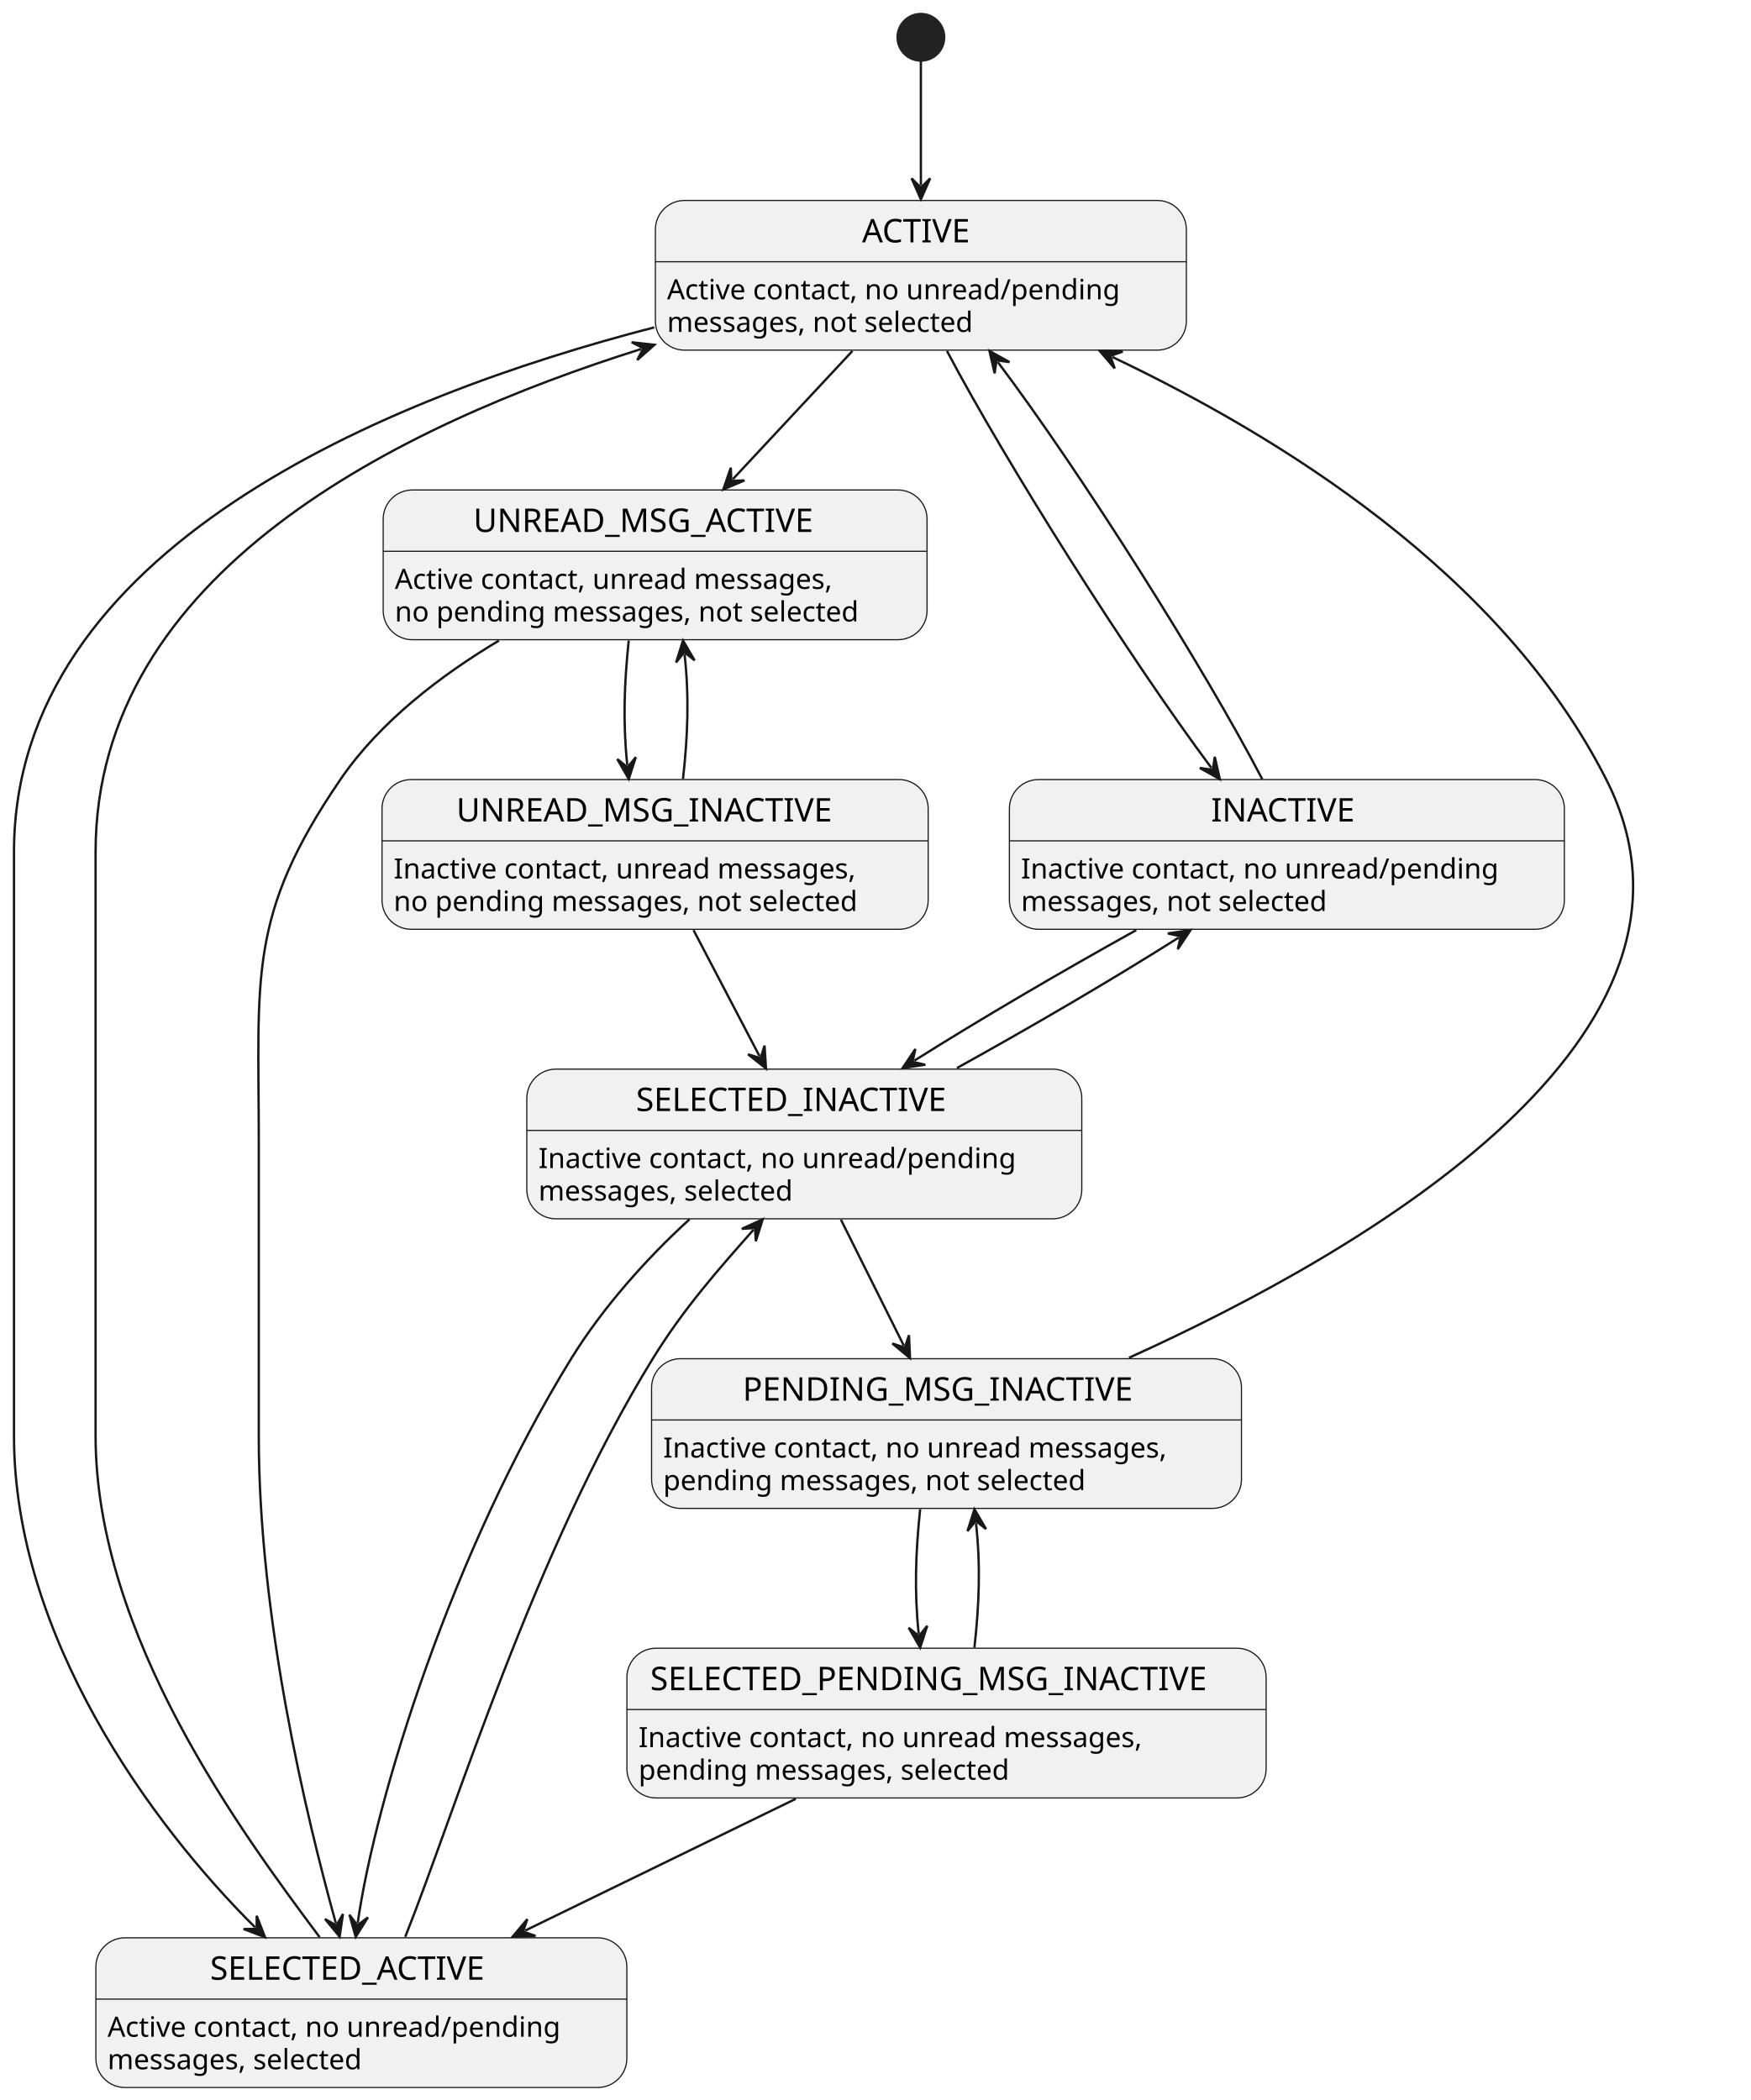
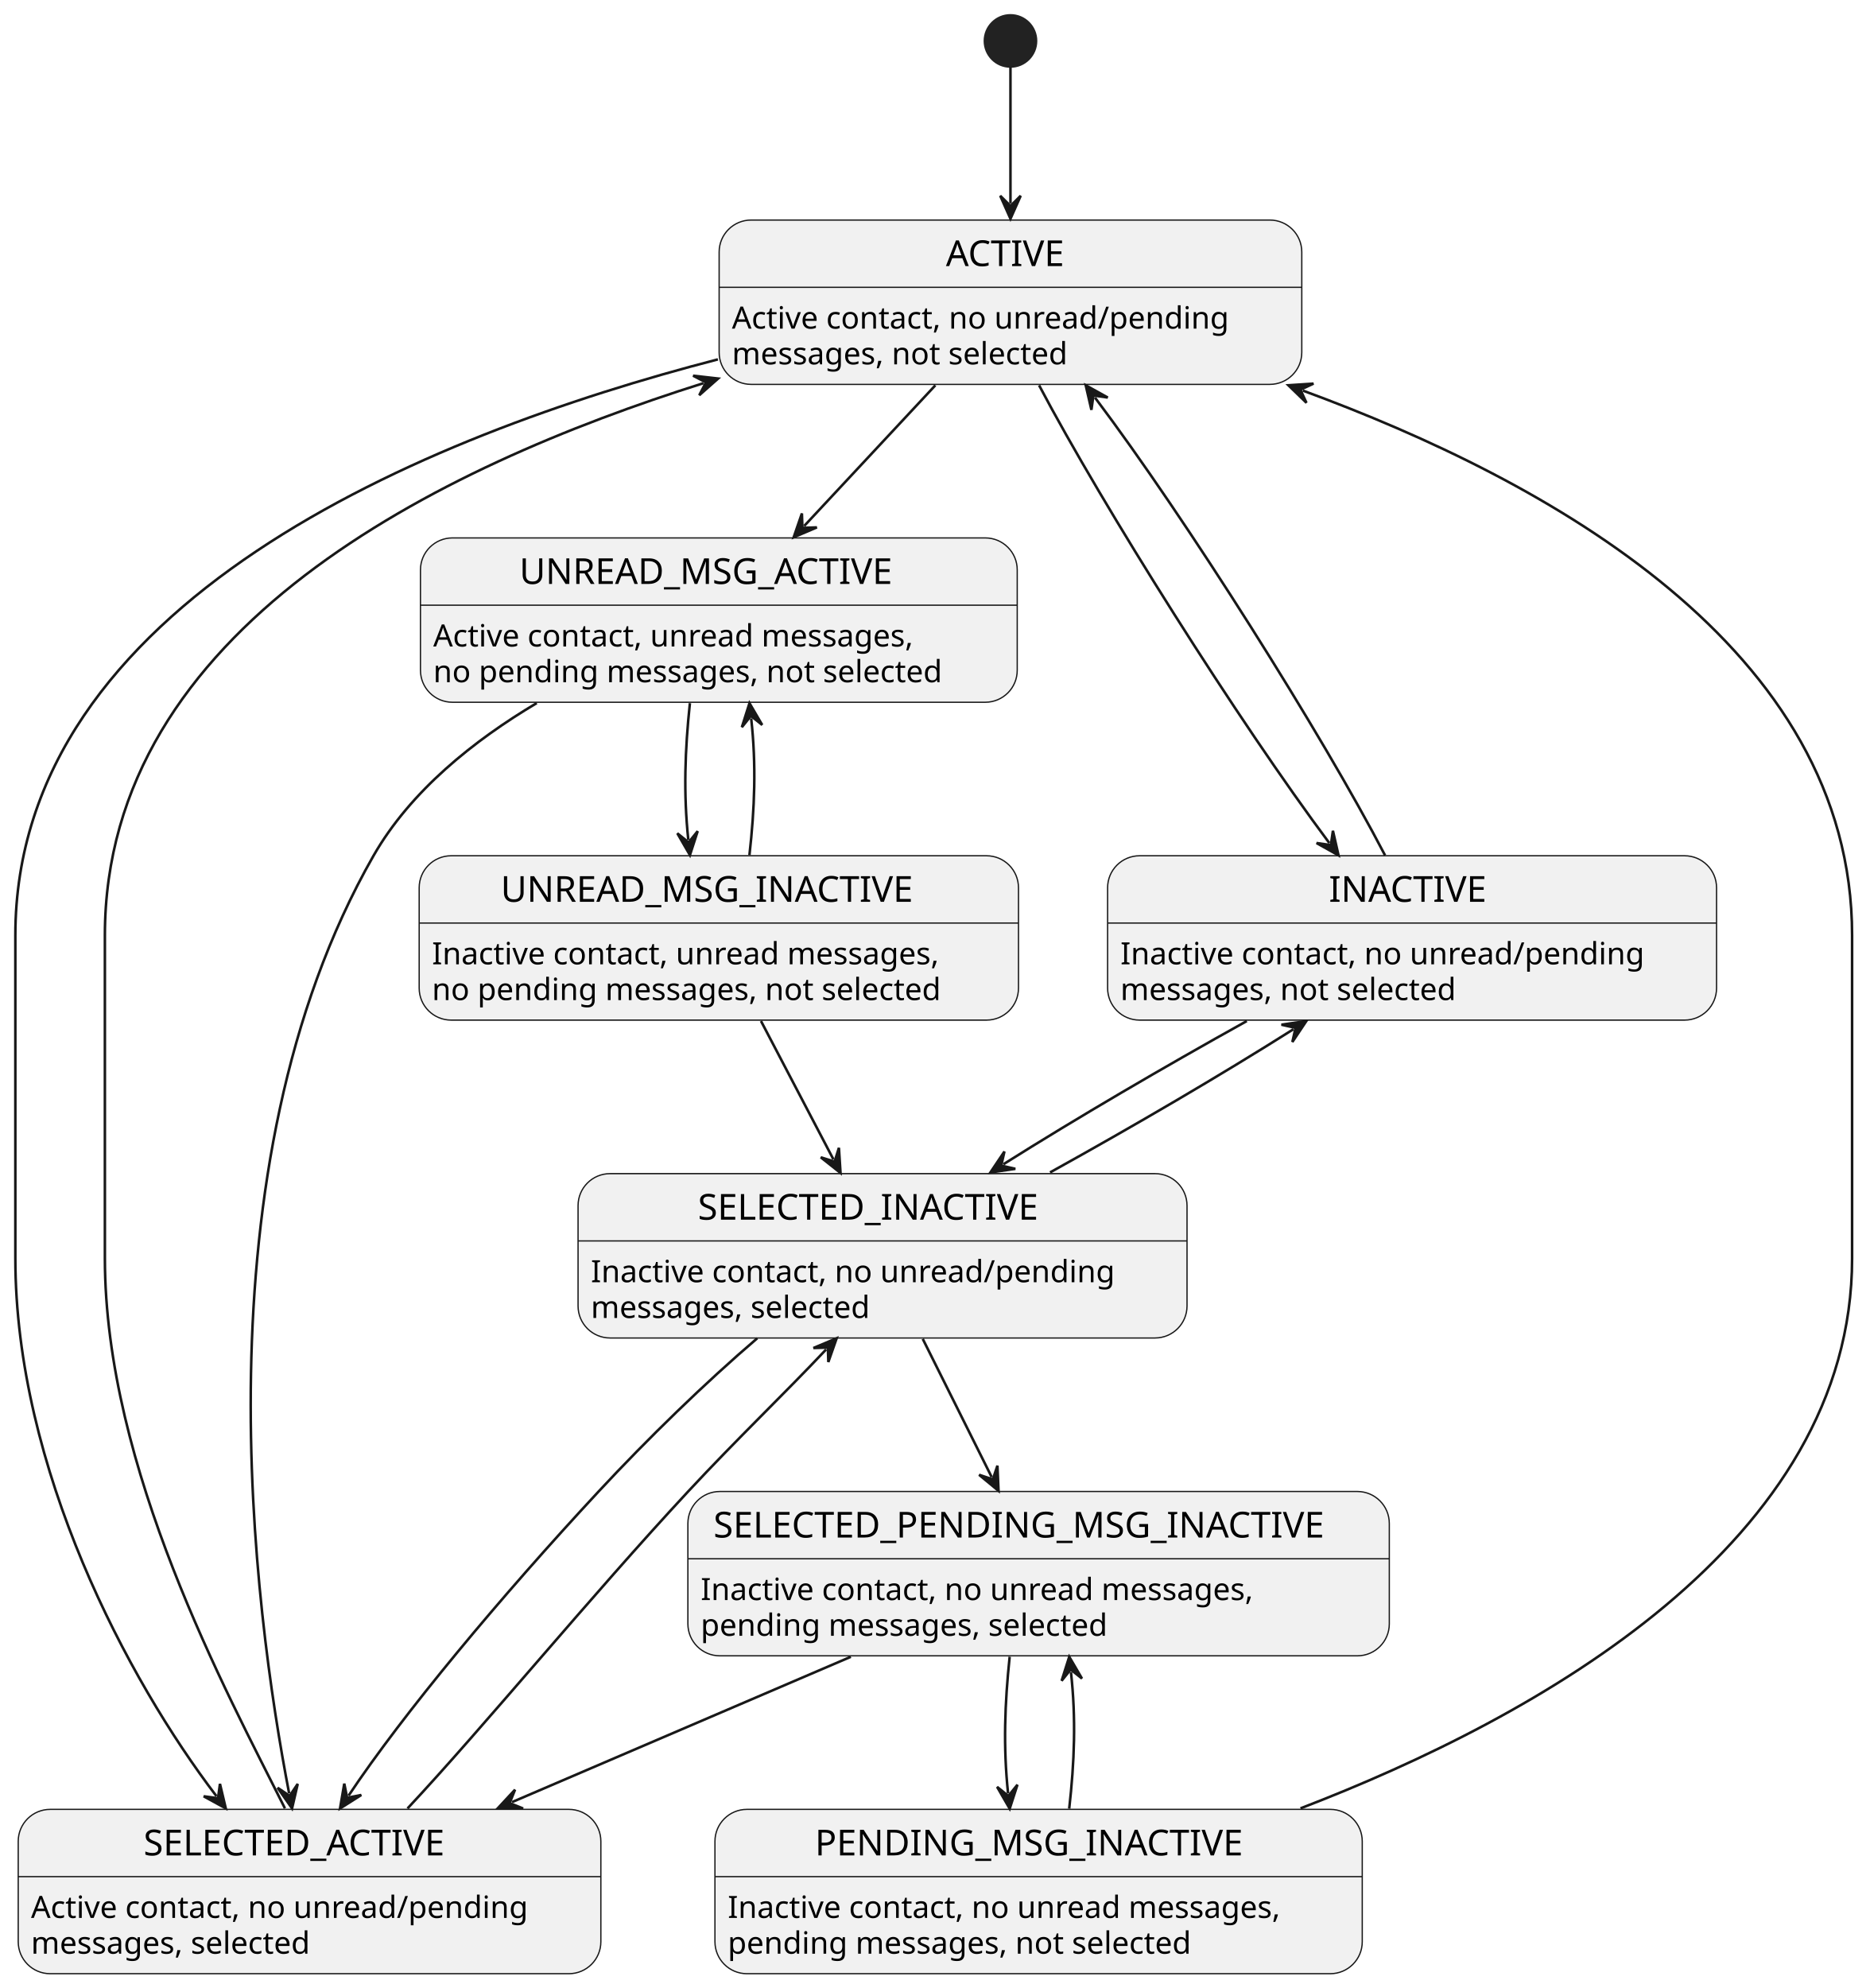
- <svg xmlns="http://www.w3.org/2000/svg" contentStyleType="text/css" height="901px" preserveAspectRatio="none" style="width:751px;height:901px;background:#FFFFFF;" version="1.1" viewBox="0 0 751 901" width="751px" zoomAndPan="magnify">
+ <svg xmlns="http://www.w3.org/2000/svg" contentStyleType="text/css" height="777px" preserveAspectRatio="none" style="width:731px;height:777px;background:#FFFFFF;" version="1.1" viewBox="0 0 731 777" width="731px" zoomAndPan="magnify">
  <defs />
  <g>
    <g id="ACTIVE">
      <rect fill="#F1F1F1" height="64.234" rx="12.5" ry="12.5" style="stroke:#181818;stroke-width:0.5;" width="227.762" x="281.12" y="86" />
      <line style="stroke:#181818;stroke-width:0.5;" x1="281.12" x2="508.882" y1="112.297" y2="112.297" />
      <text fill="#000000" font-family="sans-serif" font-size="14" lengthAdjust="spacing" textLength="50.456" x="369.773" y="103.995">ACTIVE</text>
      <text fill="#000000" font-family="sans-serif" font-size="12" lengthAdjust="spacing" textLength="207.762" x="286.12" y="128.435">Active contact, no unread/pending</text>
      <text fill="#000000" font-family="sans-serif" font-size="12" lengthAdjust="spacing" textLength="141.932" x="286.12" y="142.404">messages, not selected</text>
    </g>
    <g id="INACTIVE">
      <rect fill="#F1F1F1" height="64.234" rx="12.5" ry="12.5" style="stroke:#181818;stroke-width:0.5;" width="238.051" x="432.97" y="334.47" />
      <line style="stroke:#181818;stroke-width:0.5;" x1="432.97" x2="671.021" y1="360.767" y2="360.767" />
      <text fill="#000000" font-family="sans-serif" font-size="14" lengthAdjust="spacing" textLength="65.058" x="519.467" y="352.465">INACTIVE</text>
      <text fill="#000000" font-family="sans-serif" font-size="12" lengthAdjust="spacing" textLength="218.051" x="437.97" y="376.906">Inactive contact, no unread/pending</text>
      <text fill="#000000" font-family="sans-serif" font-size="12" lengthAdjust="spacing" textLength="141.932" x="437.97" y="390.874">messages, not selected</text>
    </g>
    <g id="SELECTED_ACTIVE">
-       <rect fill="#F1F1F1" height="64.234" rx="12.5" ry="12.5" style="stroke:#181818;stroke-width:0.5;" width="227.762" x="41.12" y="831.41" />
-       <line style="stroke:#181818;stroke-width:0.5;" x1="41.12" x2="268.882" y1="857.707" y2="857.707" />
-       <text fill="#000000" font-family="sans-serif" font-size="14" lengthAdjust="spacing" textLength="129.787" x="90.107" y="849.405">SELECTED_ACTIVE</text>
-       <text fill="#000000" font-family="sans-serif" font-size="12" lengthAdjust="spacing" textLength="207.762" x="46.12" y="873.846">Active contact, no unread/pending</text>
-       <text fill="#000000" font-family="sans-serif" font-size="12" lengthAdjust="spacing" textLength="118.465" x="46.12" y="887.814">messages, selected</text>
+       <rect fill="#F1F1F1" height="64.234" rx="12.5" ry="12.5" style="stroke:#181818;stroke-width:0.5;" width="227.762" x="7.12" y="707.18" />
+       <line style="stroke:#181818;stroke-width:0.5;" x1="7.12" x2="234.882" y1="733.477" y2="733.477" />
+       <text fill="#000000" font-family="sans-serif" font-size="14" lengthAdjust="spacing" textLength="129.787" x="56.107" y="725.175">SELECTED_ACTIVE</text>
+       <text fill="#000000" font-family="sans-serif" font-size="12" lengthAdjust="spacing" textLength="207.762" x="12.12" y="749.615">Active contact, no unread/pending</text>
+       <text fill="#000000" font-family="sans-serif" font-size="12" lengthAdjust="spacing" textLength="118.465" x="12.12" y="763.584">messages, selected</text>
    </g>
    <g id="SELECTED_INACTIVE">
-       <rect fill="#F1F1F1" height="64.234" rx="12.5" ry="12.5" style="stroke:#181818;stroke-width:0.5;" width="238.051" x="225.97" y="458.7" />
-       <line style="stroke:#181818;stroke-width:0.5;" x1="225.97" x2="464.021" y1="484.997" y2="484.997" />
-       <text fill="#000000" font-family="sans-serif" font-size="14" lengthAdjust="spacing" textLength="144.389" x="272.801" y="476.695">SELECTED_INACTIVE</text>
-       <text fill="#000000" font-family="sans-serif" font-size="12" lengthAdjust="spacing" textLength="218.051" x="230.97" y="501.135">Inactive contact, no unread/pending</text>
-       <text fill="#000000" font-family="sans-serif" font-size="12" lengthAdjust="spacing" textLength="118.465" x="230.97" y="515.104">messages, selected</text>
+       <rect fill="#F1F1F1" height="64.234" rx="12.5" ry="12.5" style="stroke:#181818;stroke-width:0.5;" width="238.051" x="225.97" y="458.71" />
+       <line style="stroke:#181818;stroke-width:0.5;" x1="225.97" x2="464.021" y1="485.007" y2="485.007" />
+       <text fill="#000000" font-family="sans-serif" font-size="14" lengthAdjust="spacing" textLength="144.389" x="272.801" y="476.705">SELECTED_INACTIVE</text>
+       <text fill="#000000" font-family="sans-serif" font-size="12" lengthAdjust="spacing" textLength="218.051" x="230.97" y="501.146">Inactive contact, no unread/pending</text>
+       <text fill="#000000" font-family="sans-serif" font-size="12" lengthAdjust="spacing" textLength="118.465" x="230.97" y="515.114">messages, selected</text>
    </g>
    <g id="UNREAD_MSG_ACTIVE">
-       <rect fill="#F1F1F1" height="64.234" rx="12.5" ry="12.5" style="stroke:#181818;stroke-width:0.5;" width="233.287" x="164.36" y="210.23" />
-       <line style="stroke:#181818;stroke-width:0.5;" x1="164.36" x2="397.647" y1="236.527" y2="236.527" />
-       <text fill="#000000" font-family="sans-serif" font-size="14" lengthAdjust="spacing" textLength="155.921" x="203.043" y="228.225">UNREAD_MSG_ACTIVE</text>
-       <text fill="#000000" font-family="sans-serif" font-size="12" lengthAdjust="spacing" textLength="203.988" x="169.36" y="252.666">Active contact, unread messages,</text>
-       <text fill="#000000" font-family="sans-serif" font-size="12" lengthAdjust="spacing" textLength="213.287" x="169.36" y="266.634">no pending messages, not selected</text>
+       <rect fill="#F1F1F1" height="64.234" rx="12.5" ry="12.5" style="stroke:#181818;stroke-width:0.5;" width="233.287" x="164.36" y="210.24" />
+       <line style="stroke:#181818;stroke-width:0.5;" x1="164.36" x2="397.647" y1="236.537" y2="236.537" />
+       <text fill="#000000" font-family="sans-serif" font-size="14" lengthAdjust="spacing" textLength="155.921" x="203.043" y="228.235">UNREAD_MSG_ACTIVE</text>
+       <text fill="#000000" font-family="sans-serif" font-size="12" lengthAdjust="spacing" textLength="203.988" x="169.36" y="252.675">Active contact, unread messages,</text>
+       <text fill="#000000" font-family="sans-serif" font-size="12" lengthAdjust="spacing" textLength="213.287" x="169.36" y="266.644">no pending messages, not selected</text>
    </g>
    <g id="UNREAD_MSG_INACTIVE">
      <rect fill="#F1F1F1" height="64.234" rx="12.5" ry="12.5" style="stroke:#181818;stroke-width:0.5;" width="234.277" x="163.86" y="334.47" />
      <line style="stroke:#181818;stroke-width:0.5;" x1="163.86" x2="398.137" y1="360.767" y2="360.767" />
      <text fill="#000000" font-family="sans-serif" font-size="14" lengthAdjust="spacing" textLength="170.523" x="195.737" y="352.465">UNREAD_MSG_INACTIVE</text>
      <text fill="#000000" font-family="sans-serif" font-size="12" lengthAdjust="spacing" textLength="214.277" x="168.86" y="376.906">Inactive contact, unread messages,</text>
      <text fill="#000000" font-family="sans-serif" font-size="12" lengthAdjust="spacing" textLength="213.287" x="168.86" y="390.874">no pending messages, not selected</text>
    </g>
    <g id="PENDING_MSG_INACTIVE">
-       <rect fill="#F1F1F1" height="64.234" rx="12.5" ry="12.5" style="stroke:#181818;stroke-width:0.5;" width="253.039" x="279.48" y="582.94" />
-       <line style="stroke:#181818;stroke-width:0.5;" x1="279.48" x2="532.519" y1="609.237" y2="609.237" />
-       <text fill="#000000" font-family="sans-serif" font-size="14" lengthAdjust="spacing" textLength="174.863" x="318.568" y="600.935">PENDING_MSG_INACTIVE</text>
-       <text fill="#000000" font-family="sans-serif" font-size="12" lengthAdjust="spacing" textLength="233.039" x="284.48" y="625.375">Inactive contact, no unread messages,</text>
-       <text fill="#000000" font-family="sans-serif" font-size="12" lengthAdjust="spacing" textLength="194.525" x="284.48" y="639.344">pending messages, not selected</text>
+       <rect fill="#F1F1F1" height="64.234" rx="12.5" ry="12.5" style="stroke:#181818;stroke-width:0.5;" width="253.039" x="279.48" y="707.18" />
+       <line style="stroke:#181818;stroke-width:0.5;" x1="279.48" x2="532.519" y1="733.477" y2="733.477" />
+       <text fill="#000000" font-family="sans-serif" font-size="14" lengthAdjust="spacing" textLength="174.863" x="318.568" y="725.175">PENDING_MSG_INACTIVE</text>
+       <text fill="#000000" font-family="sans-serif" font-size="12" lengthAdjust="spacing" textLength="233.039" x="284.48" y="749.615">Inactive contact, no unread messages,</text>
+       <text fill="#000000" font-family="sans-serif" font-size="12" lengthAdjust="spacing" textLength="194.525" x="284.48" y="763.584">pending messages, not selected</text>
    </g>
    <g id="SELECTED_PENDING_MSG_INACTIVE">
-       <rect fill="#F1F1F1" height="64.234" rx="12.5" ry="12.5" style="stroke:#181818;stroke-width:0.5;" width="274.194" x="268.9" y="707.17" />
-       <line style="stroke:#181818;stroke-width:0.5;" x1="268.9" x2="543.094" y1="733.467" y2="733.467" />
-       <text fill="#000000" font-family="sans-serif" font-size="14" lengthAdjust="spacing" textLength="254.194" x="278.9" y="725.165">SELECTED_PENDING_MSG_INACTIVE</text>
-       <text fill="#000000" font-family="sans-serif" font-size="12" lengthAdjust="spacing" textLength="233.039" x="273.9" y="749.606">Inactive contact, no unread messages,</text>
-       <text fill="#000000" font-family="sans-serif" font-size="12" lengthAdjust="spacing" textLength="171.059" x="273.9" y="763.574">pending messages, selected</text>
+       <rect fill="#F1F1F1" height="64.234" rx="12.5" ry="12.5" style="stroke:#181818;stroke-width:0.5;" width="274.194" x="268.9" y="582.94" />
+       <line style="stroke:#181818;stroke-width:0.5;" x1="268.9" x2="543.094" y1="609.237" y2="609.237" />
+       <text fill="#000000" font-family="sans-serif" font-size="14" lengthAdjust="spacing" textLength="254.194" x="278.9" y="600.935">SELECTED_PENDING_MSG_INACTIVE</text>
+       <text fill="#000000" font-family="sans-serif" font-size="12" lengthAdjust="spacing" textLength="233.039" x="273.9" y="625.375">Inactive contact, no unread messages,</text>
+       <text fill="#000000" font-family="sans-serif" font-size="12" lengthAdjust="spacing" textLength="171.059" x="273.9" y="639.344">pending messages, selected</text>
    </g>
    <ellipse cx="395" cy="16" fill="#222222" rx="10" ry="10" style="stroke:#222222;stroke-width:1.0;" />
    <g id="link_*start*_ACTIVE">
-       <path d="M395,26.24 C395,39.6 395,58.96 395,79.51 " fill="none" id="*start*-to-ACTIVE" style="stroke:#181818;stroke-width:1.0;" />
+       <path d="M395,26.24 C395,39.6 395,58.97 395,79.51 " fill="none" id="*start*-to-ACTIVE" style="stroke:#181818;stroke-width:1.0;" />
      <polygon fill="#181818" points="395,85.51,399,76.51,395,80.51,391,76.51,395,85.51" style="stroke:#181818;stroke-width:1.0;" />
    </g>
    <g id="link_ACTIVE_INACTIVE">
-       <path d="M406.19,150.58 C431.16,197.95 484.328,282.244 519.648,329.504 " fill="none" id="ACTIVE-to-INACTIVE" style="stroke:#181818;stroke-width:1.0;" />
+       <path d="M406.19,150.59 C431.16,197.95 484.328,282.244 519.648,329.504 " fill="none" id="ACTIVE-to-INACTIVE" style="stroke:#181818;stroke-width:1.0;" />
      <polygon fill="#181818" points="523.24,334.31,521.056,324.706,520.247,330.305,514.648,329.495,523.24,334.31" style="stroke:#181818;stroke-width:1.0;" />
    </g>
    <g id="link_INACTIVE_ACTIVE">
-       <path d="M541.43,334.31 C516.85,287.05 463.71,202.743 428.03,155.373 " fill="none" id="INACTIVE-to-ACTIVE" style="stroke:#181818;stroke-width:1.0;" />
-       <polygon fill="#181818" points="424.42,150.58,426.64,160.175,427.428,154.574,433.03,155.362,424.42,150.58" style="stroke:#181818;stroke-width:1.0;" />
+       <path d="M541.43,334.31 C516.85,287.05 463.71,202.742 428.03,155.382 " fill="none" id="INACTIVE-to-ACTIVE" style="stroke:#181818;stroke-width:1.0;" />
+       <polygon fill="#181818" points="424.42,150.59,426.641,160.185,427.429,154.583,433.03,155.371,424.42,150.59" style="stroke:#181818;stroke-width:1.0;" />
    </g>
    <g id="link_ACTIVE_SELECTED_ACTIVE">
-       <path d="M280.64,140.46 C165.73,170.15 6,235.63 6,365.59 C6,365.59 6,365.59 6,616.05 C6,701.97 64.842,782.673 109.412,826.913 " fill="none" id="ACTIVE-to-SELECTED_ACTIVE" style="stroke:#181818;stroke-width:1.0;" />
-       <polygon fill="#181818" points="113.67,831.14,110.1,821.961,110.121,827.618,104.465,827.639,113.67,831.14" style="stroke:#181818;stroke-width:1.0;" />
+       <path d="M280.64,140.46 C165.73,170.16 6,235.63 6,365.59 C6,365.59 6,365.59 6,491.82 C6,574.02 50.011,656.649 84.621,702.029 " fill="none" id="ACTIVE-to-SELECTED_ACTIVE" style="stroke:#181818;stroke-width:1.0;" />
+       <polygon fill="#181818" points="88.26,706.8,85.983,697.218,85.228,702.824,79.622,702.069,88.26,706.8" style="stroke:#181818;stroke-width:1.0;" />
    </g>
    <g id="link_SELECTED_ACTIVE_ACTIVE">
-       <path d="M137.1,831.14 C104.1,786.9 41,701.97 41,616.05 C41,365.59 41,365.59 41,365.59 C41,245.6 171.427,182.383 275.007,149.743 " fill="none" id="SELECTED_ACTIVE-to-ACTIVE" style="stroke:#181818;stroke-width:1.0;" />
-       <polygon fill="#181818" points="280.73,147.94,270.944,146.83,275.961,149.443,273.348,154.46,280.73,147.94" style="stroke:#181818;stroke-width:1.0;" />
+       <path d="M111.39,706.8 C88.65,661.42 41,574.02 41,491.82 C41,365.59 41,365.59 41,365.59 C41,245.6 171.427,182.393 275.007,149.753 " fill="none" id="SELECTED_ACTIVE-to-ACTIVE" style="stroke:#181818;stroke-width:1.0;" />
+       <polygon fill="#181818" points="280.73,147.95,270.944,146.84,275.961,149.453,273.348,154.47,280.73,147.95" style="stroke:#181818;stroke-width:1.0;" />
    </g>
    <g id="link_ACTIVE_UNREAD_MSG_ACTIVE">
-       <path d="M365.64,150.59 C348.62,168.85 331.352,187.362 314.352,205.592 " fill="none" id="ACTIVE-to-UNREAD_MSG_ACTIVE" style="stroke:#181818;stroke-width:1.0;" />
+       <path d="M365.64,150.6 C348.62,168.85 331.352,187.362 314.352,205.592 " fill="none" id="ACTIVE-to-UNREAD_MSG_ACTIVE" style="stroke:#181818;stroke-width:1.0;" />
      <polygon fill="#181818" points="310.26,209.98,319.323,206.126,313.67,206.323,313.473,200.67,310.26,209.98" style="stroke:#181818;stroke-width:1.0;" />
    </g>
    <g id="link_INACTIVE_SELECTED_INACTIVE">
-       <path d="M487.38,399.06 C454.68,417.24 421.148,436.843 392.238,455.043 " fill="none" id="INACTIVE-to-SELECTED_INACTIVE" style="stroke:#181818;stroke-width:1.0;" />
+       <path d="M487.38,399.07 C454.68,417.25 421.148,436.843 392.238,455.043 " fill="none" id="INACTIVE-to-SELECTED_INACTIVE" style="stroke:#181818;stroke-width:1.0;" />
      <polygon fill="#181818" points="387.16,458.24,396.907,456.83,391.391,455.576,392.645,450.06,387.16,458.24" style="stroke:#181818;stroke-width:1.0;" />
    </g>
    <g id="link_SELECTED_INACTIVE_INACTIVE">
-       <path d="M410.47,458.24 C443.31,440.04 476.838,420.446 505.598,402.266 " fill="none" id="SELECTED_INACTIVE-to-INACTIVE" style="stroke:#181818;stroke-width:1.0;" />
-       <polygon fill="#181818" points="510.67,399.06,500.925,400.488,506.444,401.732,505.2,407.25,510.67,399.06" style="stroke:#181818;stroke-width:1.0;" />
+       <path d="M410.47,458.24 C443.31,440.04 476.838,420.456 505.598,402.276 " fill="none" id="SELECTED_INACTIVE-to-INACTIVE" style="stroke:#181818;stroke-width:1.0;" />
+       <polygon fill="#181818" points="510.67,399.07,500.925,400.498,506.444,401.742,505.2,407.26,510.67,399.07" style="stroke:#181818;stroke-width:1.0;" />
    </g>
    <g id="link_SELECTED_ACTIVE_SELECTED_INACTIVE">
-       <path d="M173.83,831 C195.25,777.32 228.89,665.9 280,582.94 C293.47,561.08 308.58,544.189 323.19,527.629 " fill="none" id="SELECTED_ACTIVE-to-SELECTED_INACTIVE" style="stroke:#181818;stroke-width:1.0;" />
-       <polygon fill="#181818" points="327.16,523.13,318.206,527.233,323.852,526.879,324.205,532.525,327.16,523.13" style="stroke:#181818;stroke-width:1.0;" />
+       <path d="M159.3,706.83 C189.23,674.85 230.57,624.28 269,582.94 C288.19,562.3 306.727,544.649 322.947,527.419 " fill="none" id="SELECTED_ACTIVE-to-SELECTED_INACTIVE" style="stroke:#181818;stroke-width:1.0;" />
+       <polygon fill="#181818" points="327.06,523.05,317.978,526.861,323.633,526.691,323.803,532.345,327.06,523.05" style="stroke:#181818;stroke-width:1.0;" />
    </g>
    <g id="link_SELECTED_INACTIVE_SELECTED_ACTIVE">
-       <path d="M295.77,523.13 C277.55,539.69 258.47,561.08 245,582.94 C193.89,665.9 161.099,771.38 153.429,825.06 " fill="none" id="SELECTED_INACTIVE-to-SELECTED_ACTIVE" style="stroke:#181818;stroke-width:1.0;" />
-       <polygon fill="#181818" points="152.58,831,157.813,822.656,153.287,826.05,149.893,821.525,152.58,831" style="stroke:#181818;stroke-width:1.0;" />
+       <path d="M296.03,523.05 C275.84,540.28 253.19,562.3 234,582.94 C195.57,624.28 157.557,669.857 136.247,701.837 " fill="none" id="SELECTED_INACTIVE-to-SELECTED_ACTIVE" style="stroke:#181818;stroke-width:1.0;" />
+       <polygon fill="#181818" points="132.92,706.83,141.239,701.558,135.693,702.669,134.582,697.122,132.92,706.83" style="stroke:#181818;stroke-width:1.0;" />
    </g>
-     <g id="link_SELECTED_INACTIVE_PENDING_MSG_INACTIVE">
-       <path d="M360.71,523.3 C369.82,541.55 378.573,559.081 387.663,577.311 " fill="none" id="SELECTED_INACTIVE-to-PENDING_MSG_INACTIVE" style="stroke:#181818;stroke-width:1.0;" />
-       <polygon fill="#181818" points="390.34,582.68,389.904,572.841,388.109,578.205,382.744,576.411,390.34,582.68" style="stroke:#181818;stroke-width:1.0;" />
+     <g id="link_SELECTED_INACTIVE_SELECTED_PENDING_MSG_INACTIVE">
+       <path d="M360.71,523.3 C369.82,541.55 378.574,559.08 387.664,577.32 " fill="none" id="SELECTED_INACTIVE-to-SELECTED_PENDING_MSG_INACTIVE" style="stroke:#181818;stroke-width:1.0;" />
+       <polygon fill="#181818" points="390.34,582.69,389.906,572.851,388.11,578.215,382.746,576.419,390.34,582.69" style="stroke:#181818;stroke-width:1.0;" />
    </g>
    <g id="link_UNREAD_MSG_ACTIVE_UNREAD_MSG_INACTIVE">
-       <path d="M269.69,274.83 C267.77,293.08 267.138,310.013 269.068,328.243 " fill="none" id="UNREAD_MSG_ACTIVE-to-UNREAD_MSG_INACTIVE" style="stroke:#181818;stroke-width:1.0;" />
-       <polygon fill="#181818" points="269.7,334.21,272.73,324.839,269.174,329.238,264.775,325.681,269.7,334.21" style="stroke:#181818;stroke-width:1.0;" />
+       <path d="M269.69,274.83 C267.77,293.08 267.138,310.023 269.068,328.253 " fill="none" id="UNREAD_MSG_ACTIVE-to-UNREAD_MSG_INACTIVE" style="stroke:#181818;stroke-width:1.0;" />
+       <polygon fill="#181818" points="269.7,334.22,272.73,324.849,269.174,329.248,264.775,325.691,269.7,334.22" style="stroke:#181818;stroke-width:1.0;" />
    </g>
    <g id="link_UNREAD_MSG_INACTIVE_UNREAD_MSG_ACTIVE">
-       <path d="M292.96,334.21 C295.01,315.98 295.673,299.043 293.643,280.793 " fill="none" id="UNREAD_MSG_INACTIVE-to-UNREAD_MSG_ACTIVE" style="stroke:#181818;stroke-width:1.0;" />
+       <path d="M292.96,334.22 C295.01,315.99 295.673,299.043 293.643,280.793 " fill="none" id="UNREAD_MSG_INACTIVE-to-UNREAD_MSG_ACTIVE" style="stroke:#181818;stroke-width:1.0;" />
      <polygon fill="#181818" points="292.98,274.83,290,284.217,293.533,279.799,297.95,283.333,292.98,274.83" style="stroke:#181818;stroke-width:1.0;" />
    </g>
    <g id="link_UNREAD_MSG_ACTIVE_SELECTED_ACTIVE">
-       <path d="M214.03,274.84 C189.21,289.66 162.99,309.6 146,334.47 C106.08,392.91 111,419.04 111,489.82 C111,489.82 111,489.82 111,616.05 C111,694.29 131.146,778.578 144.066,825.158 " fill="none" id="UNREAD_MSG_ACTIVE-to-SELECTED_ACTIVE" style="stroke:#181818;stroke-width:1.0;" />
-       <polygon fill="#181818" points="145.67,830.94,147.119,821.198,144.334,826.122,139.41,823.337,145.67,830.94" style="stroke:#181818;stroke-width:1.0;" />
+       <path d="M209.82,274.79 C185.38,289.31 160.53,309.07 146,334.47 C76.09,456.73 99.214,629.298 113.024,700.928 " fill="none" id="UNREAD_MSG_ACTIVE-to-SELECTED_ACTIVE" style="stroke:#181818;stroke-width:1.0;" />
+       <polygon fill="#181818" points="114.16,706.82,116.384,697.226,113.213,701.91,108.528,698.74,114.16,706.82" style="stroke:#181818;stroke-width:1.0;" />
    </g>
    <g id="link_UNREAD_MSG_INACTIVE_SELECTED_INACTIVE">
-       <path d="M297.48,399.06 C307.04,417.31 316.248,434.904 325.788,453.134 " fill="none" id="UNREAD_MSG_INACTIVE-to-SELECTED_INACTIVE" style="stroke:#181818;stroke-width:1.0;" />
+       <path d="M297.48,399.07 C307.04,417.32 316.248,434.904 325.788,453.134 " fill="none" id="UNREAD_MSG_INACTIVE-to-SELECTED_INACTIVE" style="stroke:#181818;stroke-width:1.0;" />
      <polygon fill="#181818" points="328.57,458.45,327.941,448.621,326.252,454.02,320.853,452.33,328.57,458.45" style="stroke:#181818;stroke-width:1.0;" />
    </g>
    <g id="link_PENDING_MSG_INACTIVE_ACTIVE">
-       <path d="M484.29,582.54 C586.06,536.45 744.6,444.11 689,334.47 C643.86,245.45 548.138,186.948 477.148,153.168 " fill="none" id="PENDING_MSG_INACTIVE-to-ACTIVE" style="stroke:#181818;stroke-width:1.0;" />
-       <polygon fill="#181818" points="471.73,150.59,478.138,158.069,476.245,152.738,481.576,150.845,471.73,150.59" style="stroke:#181818;stroke-width:1.0;" />
+       <path d="M508.37,706.79 C601.33,671.06 724,602.88 724,491.82 C724,365.59 724,365.59 724,365.59 C724,253.18 605.102,187.87 509.272,152.65 " fill="none" id="PENDING_MSG_INACTIVE-to-ACTIVE" style="stroke:#181818;stroke-width:1.0;" />
+       <polygon fill="#181818" points="503.64,150.58,510.708,157.439,508.333,152.305,513.467,149.93,503.64,150.58" style="stroke:#181818;stroke-width:1.0;" />
    </g>
    <g id="link_PENDING_MSG_INACTIVE_SELECTED_PENDING_MSG_INACTIVE">
-       <path d="M394.69,647.53 C392.77,665.78 392.139,682.713 394.069,700.953 " fill="none" id="PENDING_MSG_INACTIVE-to-SELECTED_PENDING_MSG_INACTIVE" style="stroke:#181818;stroke-width:1.0;" />
-       <polygon fill="#181818" points="394.7,706.92,397.731,697.549,394.174,701.948,389.775,698.391,394.7,706.92" style="stroke:#181818;stroke-width:1.0;" />
+       <path d="M417.96,706.92 C420.01,688.69 420.673,671.753 418.643,653.503 " fill="none" id="PENDING_MSG_INACTIVE-to-SELECTED_PENDING_MSG_INACTIVE" style="stroke:#181818;stroke-width:1.0;" />
+       <polygon fill="#181818" points="417.98,647.54,415,656.927,418.533,652.509,422.95,656.043,417.98,647.54" style="stroke:#181818;stroke-width:1.0;" />
    </g>
    <g id="link_SELECTED_PENDING_MSG_INACTIVE_PENDING_MSG_INACTIVE">
-       <path d="M417.96,706.92 C420.01,688.68 420.673,671.743 418.643,653.493 " fill="none" id="SELECTED_PENDING_MSG_INACTIVE-to-PENDING_MSG_INACTIVE" style="stroke:#181818;stroke-width:1.0;" />
-       <polygon fill="#181818" points="417.98,647.53,415,656.917,418.533,652.499,422.95,656.033,417.98,647.53" style="stroke:#181818;stroke-width:1.0;" />
+       <path d="M394.69,647.54 C392.77,665.79 392.138,682.723 394.068,700.953 " fill="none" id="SELECTED_PENDING_MSG_INACTIVE-to-PENDING_MSG_INACTIVE" style="stroke:#181818;stroke-width:1.0;" />
+       <polygon fill="#181818" points="394.7,706.92,397.73,697.549,394.174,701.948,389.775,698.391,394.7,706.92" style="stroke:#181818;stroke-width:1.0;" />
    </g>
    <g id="link_SELECTED_PENDING_MSG_INACTIVE_SELECTED_ACTIVE">
-       <path d="M341.36,771.77 C304.03,789.95 262.614,810.112 225.254,828.312 " fill="none" id="SELECTED_PENDING_MSG_INACTIVE-to-SELECTED_ACTIVE" style="stroke:#181818;stroke-width:1.0;" />
-       <polygon fill="#181818" points="219.86,830.94,229.703,830.595,224.355,828.75,226.199,823.403,219.86,830.94" style="stroke:#181818;stroke-width:1.0;" />
+       <path d="M332.61,647.54 C290.22,665.72 242.584,686.145 200.154,704.345 " fill="none" id="SELECTED_PENDING_MSG_INACTIVE-to-SELECTED_ACTIVE" style="stroke:#181818;stroke-width:1.0;" />
+       <polygon fill="#181818" points="194.64,706.71,204.488,706.838,199.235,704.739,201.334,699.486,194.64,706.71" style="stroke:#181818;stroke-width:1.0;" />
    </g>
  </g>
</svg>
